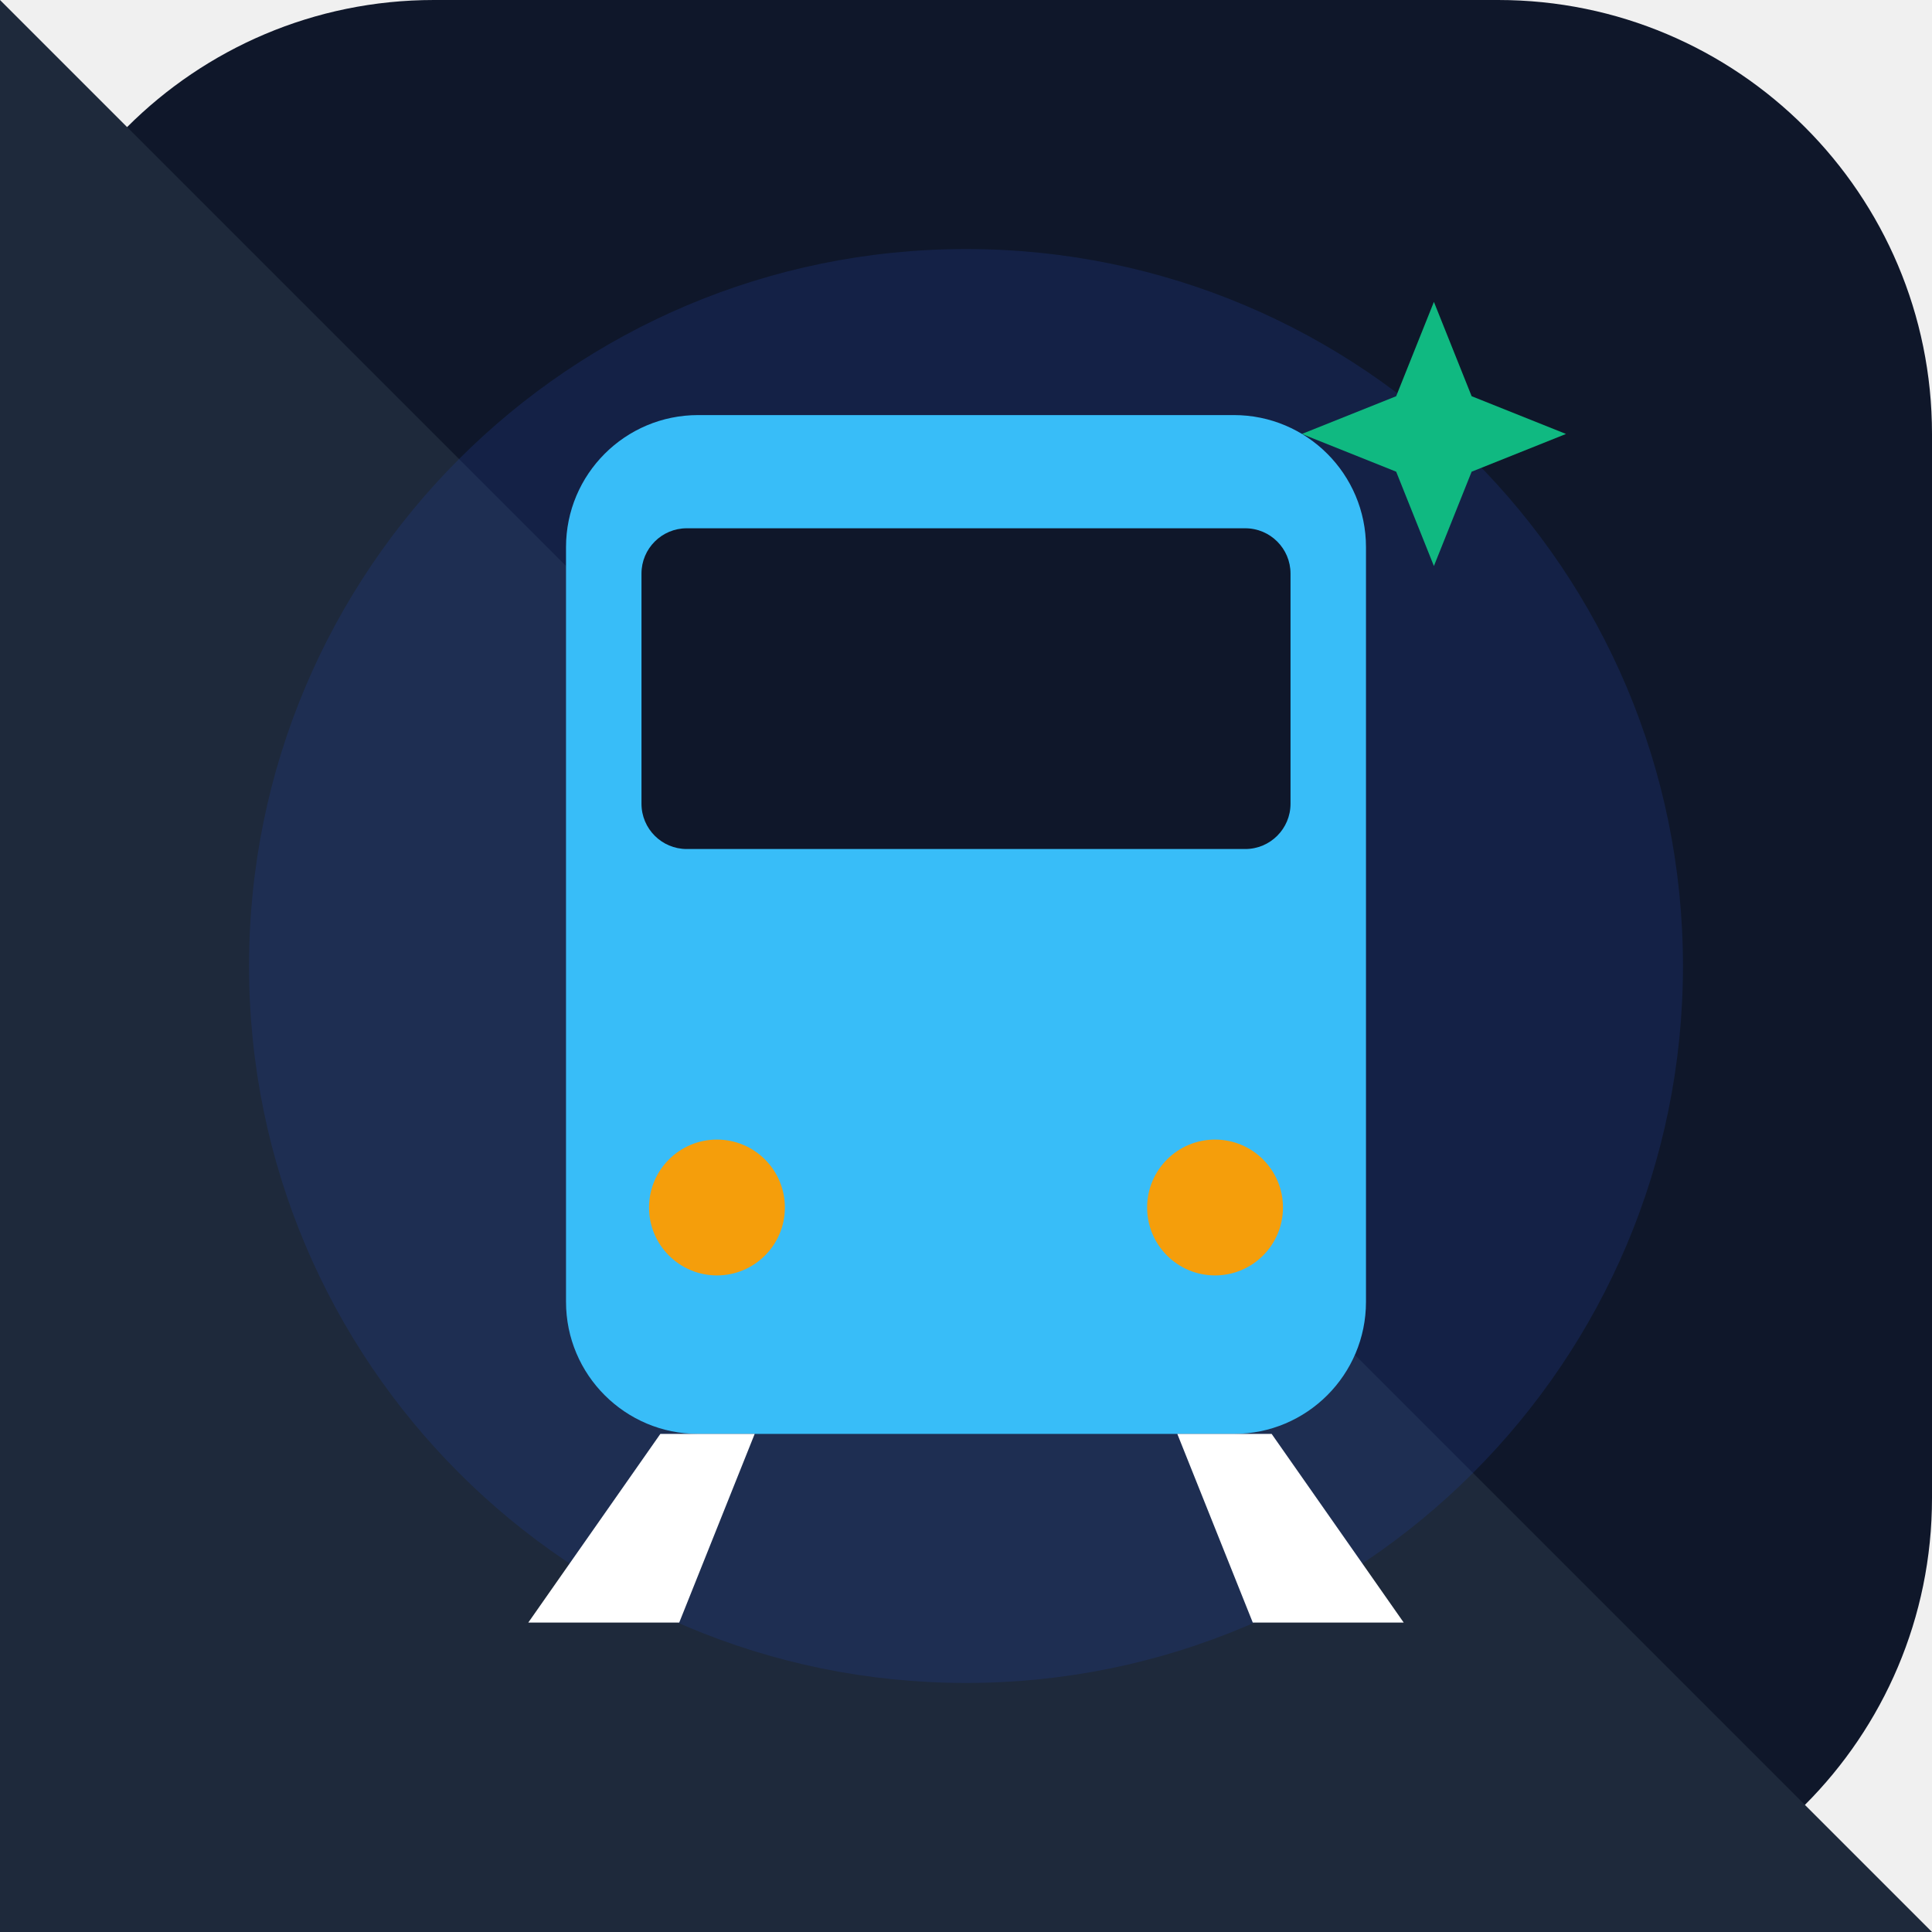
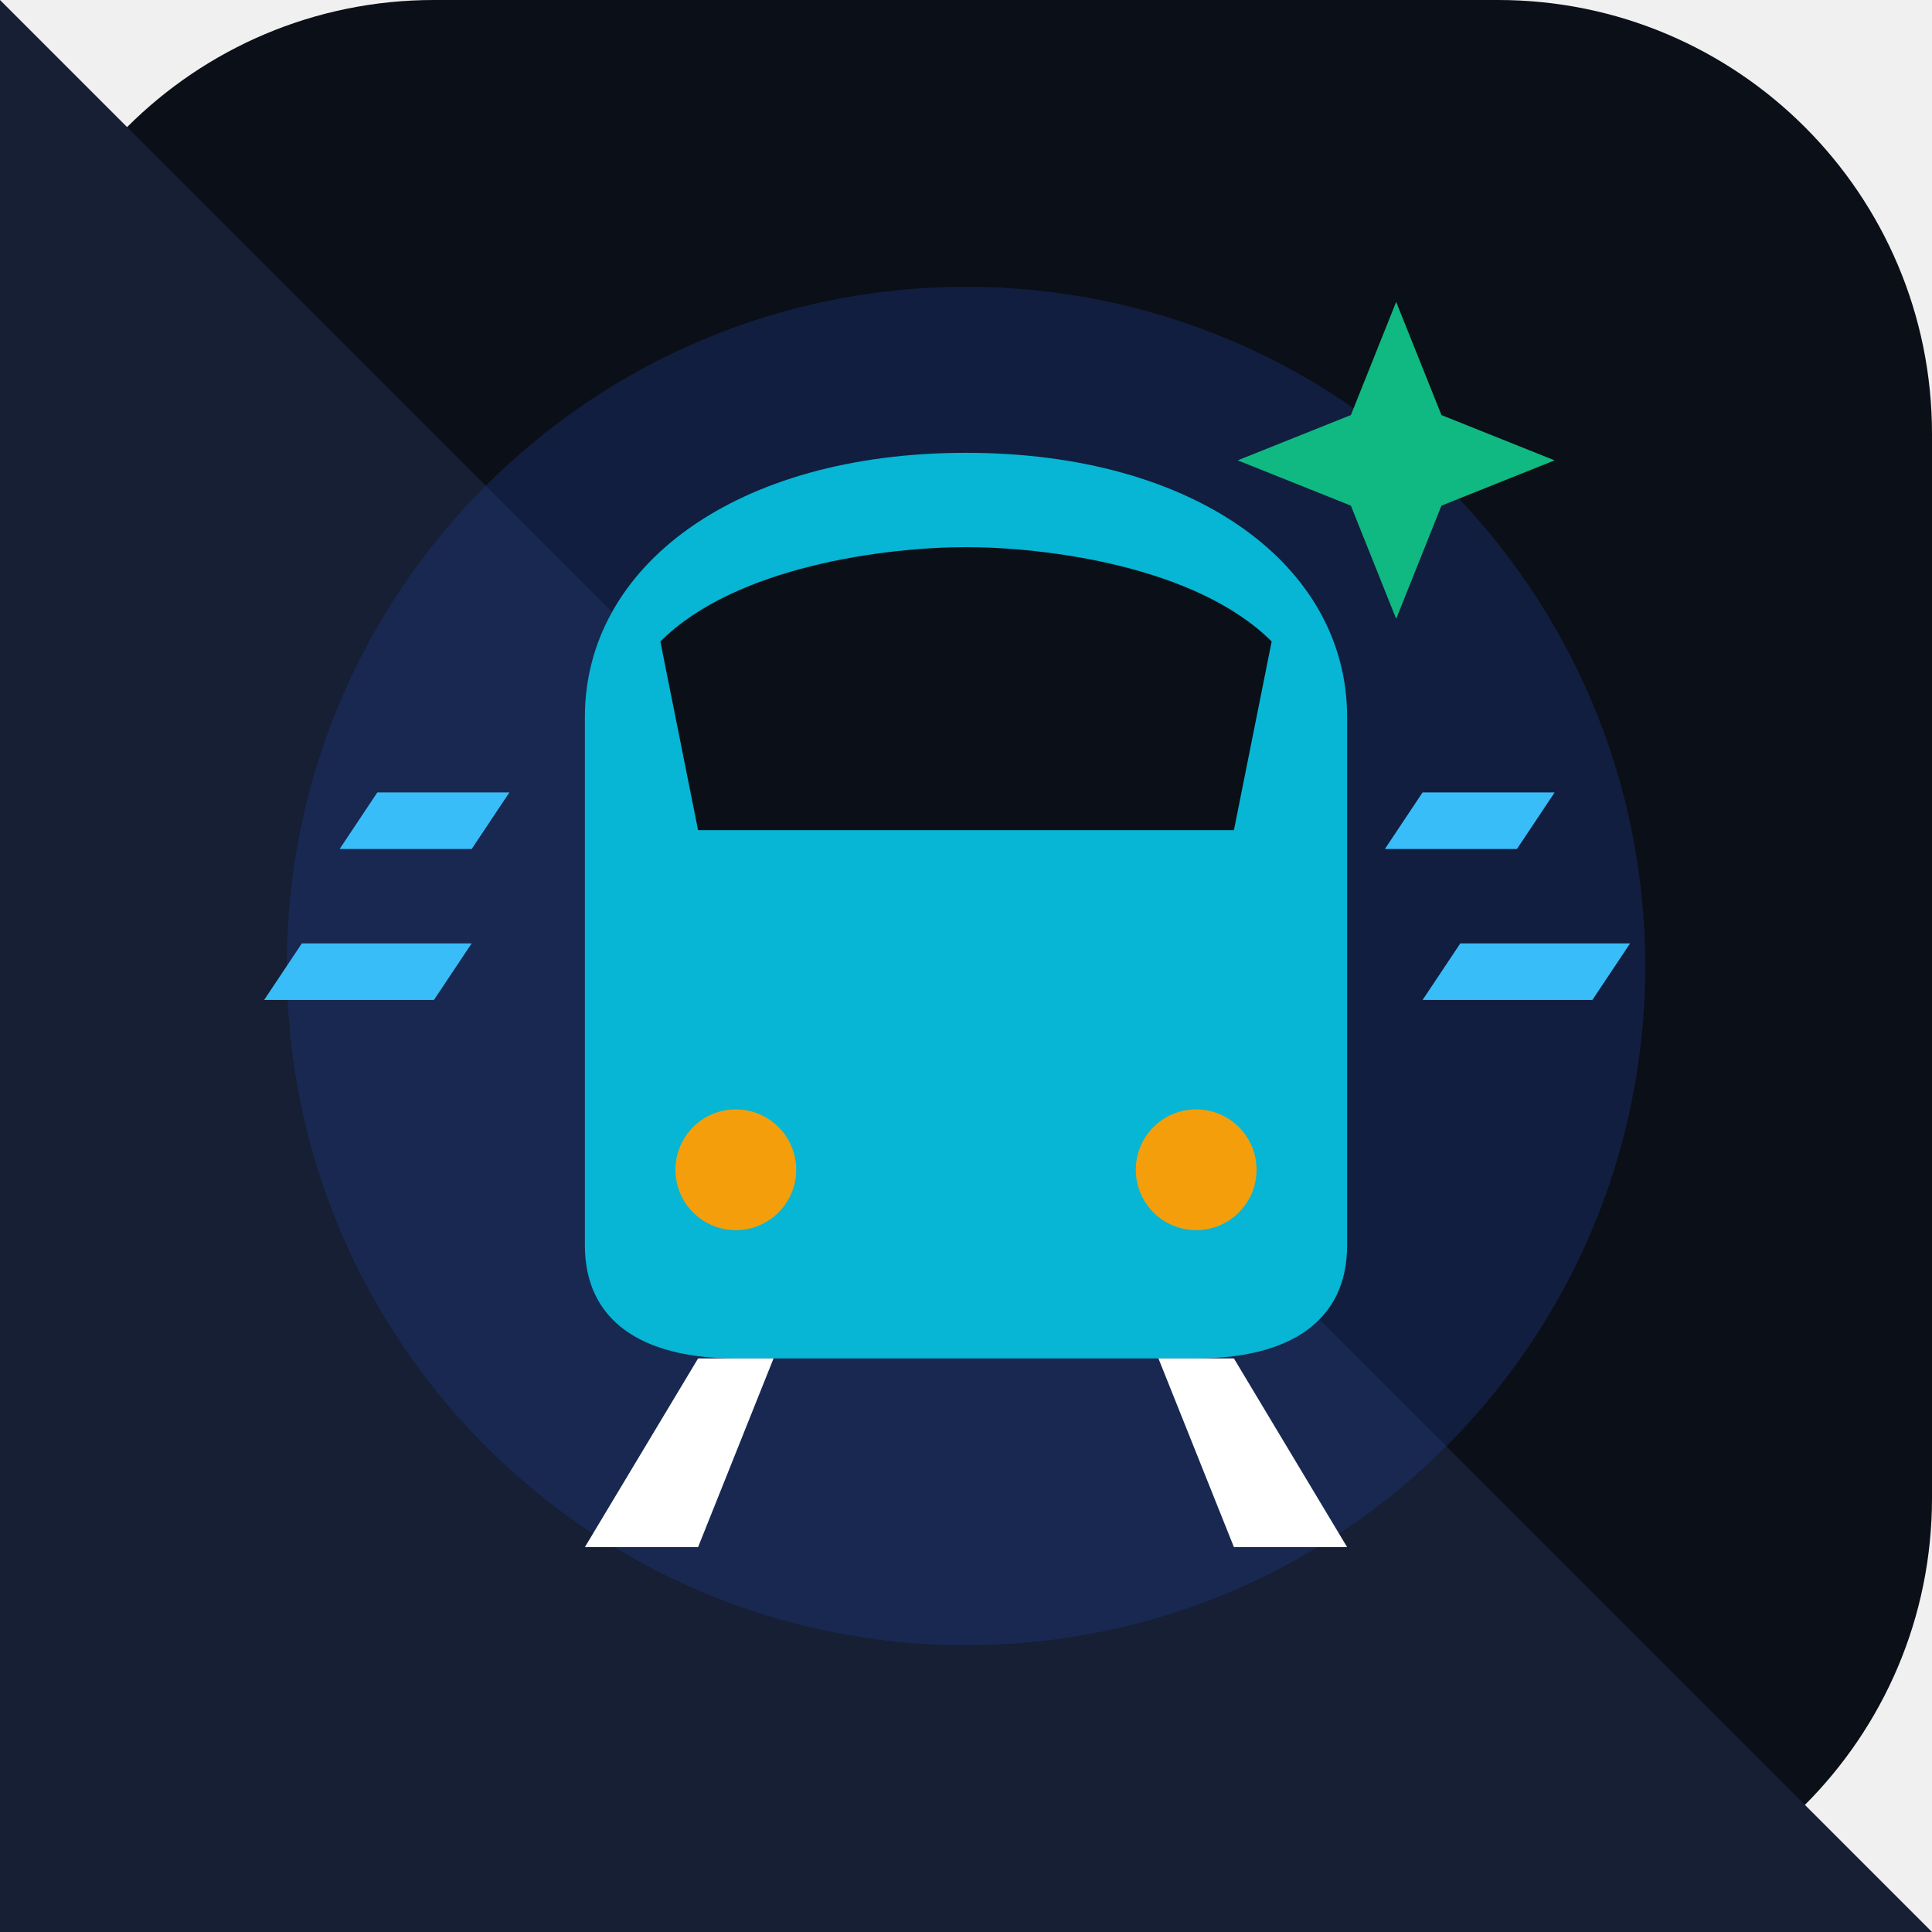
<svg xmlns="http://www.w3.org/2000/svg" viewBox="0 0 512 512" width="512" height="512">
-   <rect width="512" height="512" rx="115" fill="#0F172A" />
-   <path d="M0,0 L512,512 L0,512 Z" fill="#1E293B" />
-   <circle cx="256" cy="256" r="190" fill="#1E3A8A" opacity="0.3" />
-   <rect x="150" y="110" width="212" height="270" rx="35" fill="#38BDF8" />
-   <rect x="170" y="140" width="172" height="85" rx="12" fill="#0F172A" />
-   <circle cx="190" cy="320" r="18" fill="#F59E0B" />
-   <circle cx="322" cy="320" r="18" fill="#F59E0B" />
-   <polygon points="175,380 140,430 180,430 200,380" fill="#FFFFFF" />
-   <polygon points="337,380 312,380 332,430 372,430" fill="#FFFFFF" />
-   <polygon points="380,80 390,105 415,115 390,125 380,150 370,125 345,115 370,105" fill="#10B981" />
+   <rect width="512" height="512" rx="115" fill="#0B0F17" />
+   <path d="M0,0 L512,512 L0,512 Z" fill="#161F33" />
+   <circle cx="256" cy="256" r="180" fill="#1E3A8A" opacity="0.35" />
+   <path d="M256,120 C195,120 155,150 155,190 L155,330 C155,350 170,360 195,360 L317,360 C342,360 357,350 357,330 L357,190 C357,150 317,120 256,120 Z" fill="#06B6D4" />
+   <path d="M175,170 C195,150 235,145 256,145 C277,145 317,150 337,170 L327,220 L185,220 Z" fill="#0B0F17" />
+   <path d="M100,210 L135,210 L125,225 L90,225 Z" fill="#38BDF8" />
+   <path d="M80,250 L125,250 L115,265 L70,265 Z" fill="#38BDF8" />
+   <path d="M377,210 L412,210 L402,225 L367,225 Z" fill="#38BDF8" />
+   <path d="M387,250 L432,250 L422,265 L377,265 Z" fill="#38BDF8" />
+   <circle cx="195" cy="310" r="16" fill="#F59E0B" />
+   <circle cx="317" cy="310" r="16" fill="#F59E0B" />
+   <polygon points="185,360 155,410 185,410 205,360" fill="#FFFFFF" />
+   <polygon points="327,360 307,360 327,410 357,410" fill="#FFFFFF" />
+   <polygon points="370,80 382,110 412,122 382,134 370,164 358,134 328,122 358,110" fill="#10B981" />
</svg>
